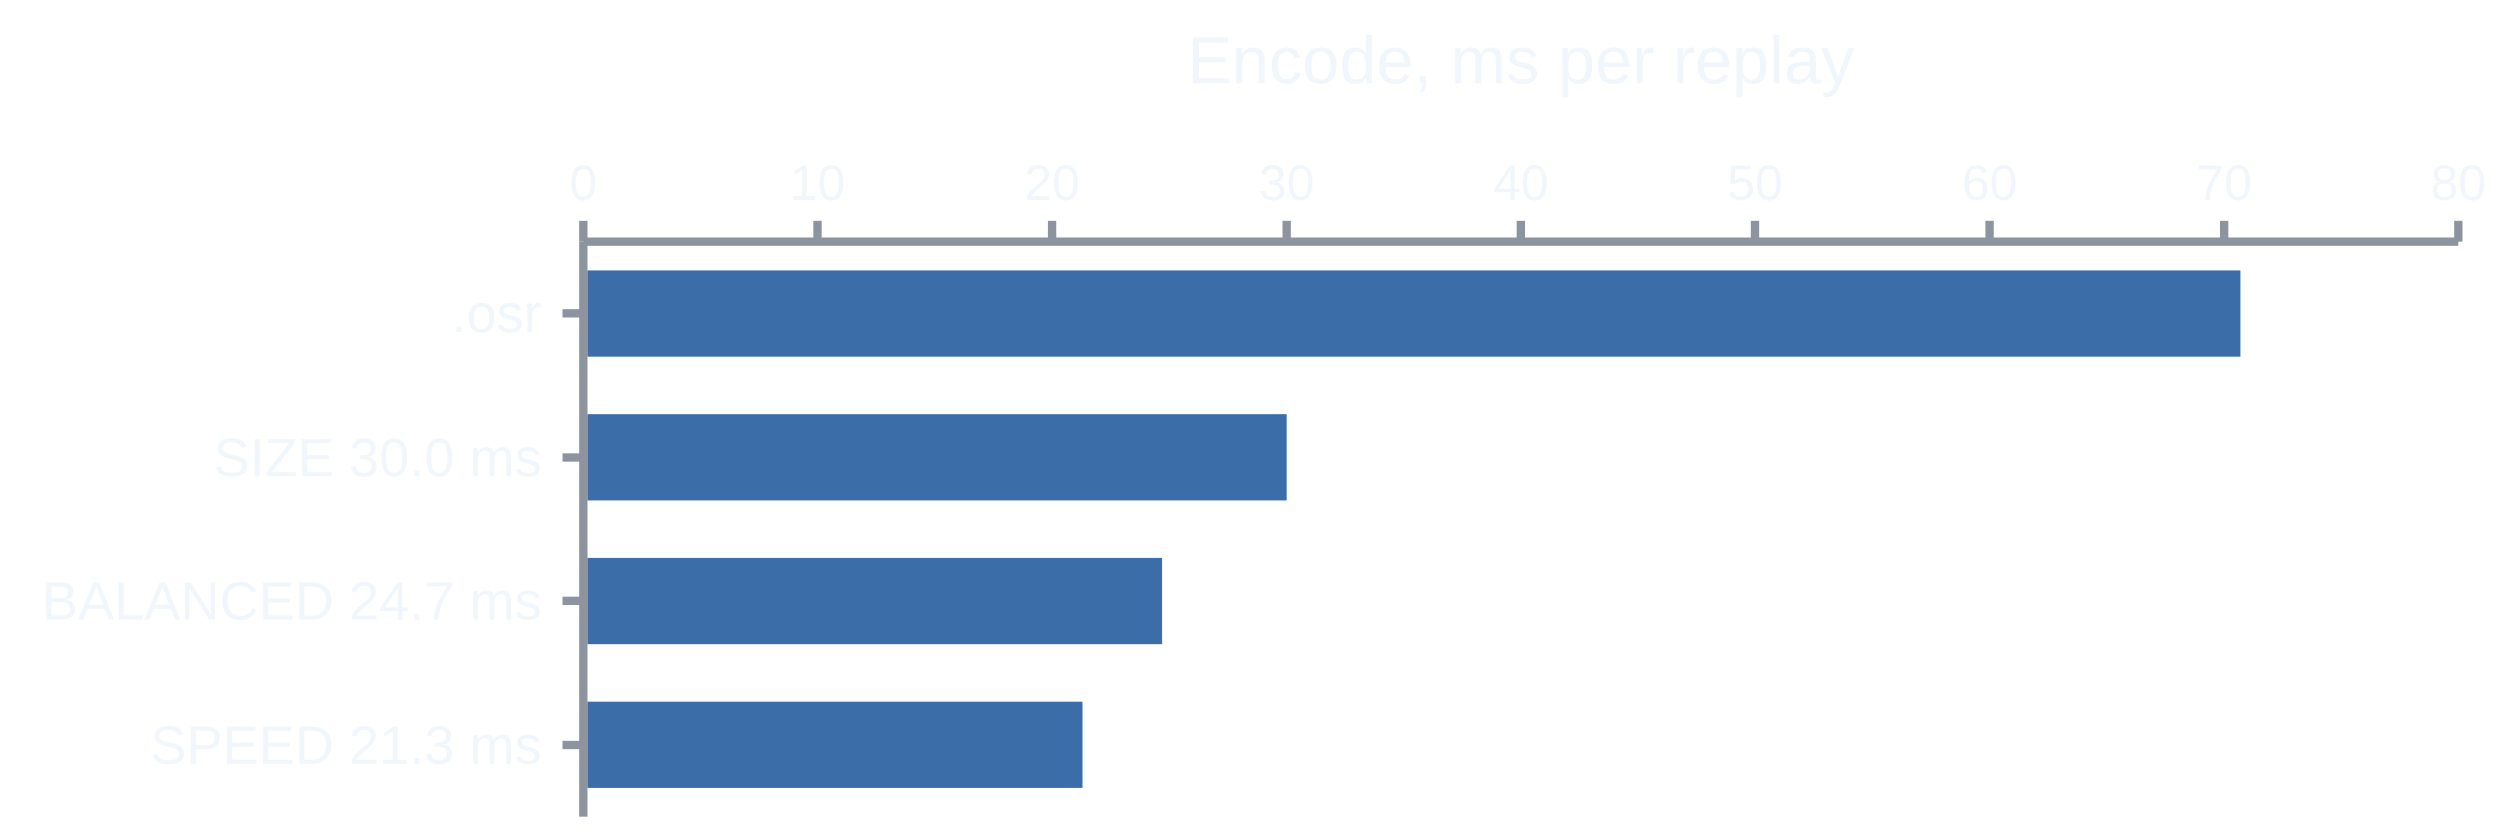
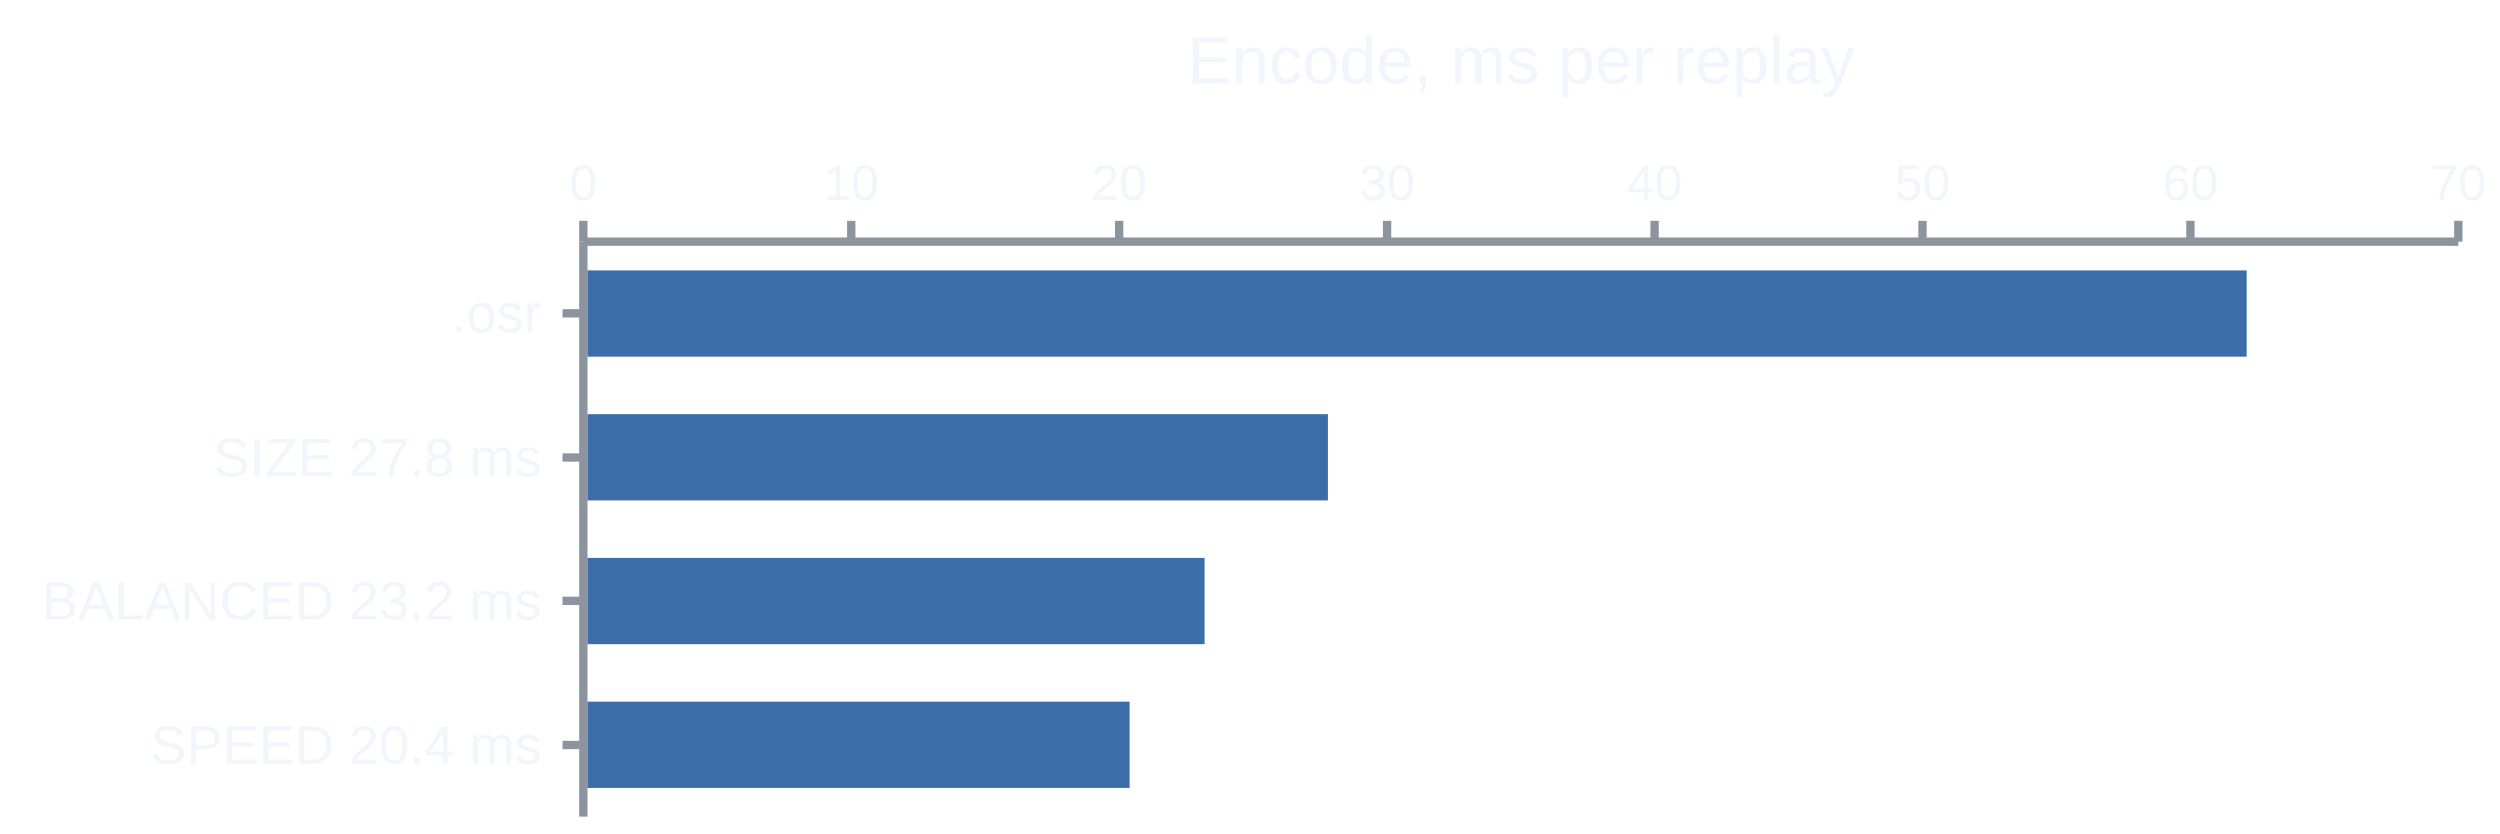
<svg xmlns="http://www.w3.org/2000/svg" width="600" height="200" viewBox="0 0 600 200" font-family="&quot;trebuchet ms&quot;, verdana, arial, sans-serif">
  <text x="365.0" y="20" font-size="16" fill="#f0f6fc" text-anchor="middle">Encode, ms per replay</text>
  <path d="M140 58H590M140 58V196" stroke="#8c959f" stroke-width="2" fill="none" />
  <path d="M140.0 58v-5" stroke="#8c959f" stroke-width="2" />
  <text x="140.0" y="48" font-size="12" fill="#f0f6fc" text-anchor="middle">0</text>
-   <path d="M196.2 58v-5" stroke="#8c959f" stroke-width="2" />
-   <text x="196.2" y="48" font-size="12" fill="#f0f6fc" text-anchor="middle">10</text>
-   <path d="M252.5 58v-5" stroke="#8c959f" stroke-width="2" />
-   <text x="252.5" y="48" font-size="12" fill="#f0f6fc" text-anchor="middle">20</text>
-   <path d="M308.8 58v-5" stroke="#8c959f" stroke-width="2" />
-   <text x="308.8" y="48" font-size="12" fill="#f0f6fc" text-anchor="middle">30</text>
-   <path d="M365.0 58v-5" stroke="#8c959f" stroke-width="2" />
-   <text x="365.0" y="48" font-size="12" fill="#f0f6fc" text-anchor="middle">40</text>
-   <path d="M421.2 58v-5" stroke="#8c959f" stroke-width="2" />
-   <text x="421.2" y="48" font-size="12" fill="#f0f6fc" text-anchor="middle">50</text>
-   <path d="M477.5 58v-5" stroke="#8c959f" stroke-width="2" />
-   <text x="477.5" y="48" font-size="12" fill="#f0f6fc" text-anchor="middle">60</text>
-   <path d="M533.8 58v-5" stroke="#8c959f" stroke-width="2" />
-   <text x="533.8" y="48" font-size="12" fill="#f0f6fc" text-anchor="middle">70</text>
+   <path d="M204.3 58v-5" stroke="#8c959f" stroke-width="2" />
+   <text x="204.3" y="48" font-size="12" fill="#f0f6fc" text-anchor="middle">10</text>
+   <path d="M268.6 58v-5" stroke="#8c959f" stroke-width="2" />
+   <text x="268.6" y="48" font-size="12" fill="#f0f6fc" text-anchor="middle">20</text>
+   <path d="M332.9 58v-5" stroke="#8c959f" stroke-width="2" />
+   <text x="332.9" y="48" font-size="12" fill="#f0f6fc" text-anchor="middle">30</text>
+   <path d="M397.1 58v-5" stroke="#8c959f" stroke-width="2" />
+   <text x="397.1" y="48" font-size="12" fill="#f0f6fc" text-anchor="middle">40</text>
+   <path d="M461.4 58v-5" stroke="#8c959f" stroke-width="2" />
+   <text x="461.4" y="48" font-size="12" fill="#f0f6fc" text-anchor="middle">50</text>
+   <path d="M525.7 58v-5" stroke="#8c959f" stroke-width="2" />
+   <text x="525.7" y="48" font-size="12" fill="#f0f6fc" text-anchor="middle">60</text>
  <path d="M590.0 58v-5" stroke="#8c959f" stroke-width="2" />
-   <text x="590.0" y="48" font-size="12" fill="#f0f6fc" text-anchor="middle">80</text>
+   <text x="590.0" y="48" font-size="12" fill="#f0f6fc" text-anchor="middle">70</text>
  <path d="M140 75.2h-5" stroke="#8c959f" stroke-width="2" />
  <text x="130" y="75.2" font-size="13" fill="#f0f6fc" text-anchor="end" dominant-baseline="central">.osr</text>
-   <rect x="141" y="64.9" width="396.7" height="20.7" fill="#3b6ea8" />
+   <rect x="141" y="64.9" width="398.2" height="20.7" fill="#3b6ea8" />
  <path d="M140 109.8h-5" stroke="#8c959f" stroke-width="2" />
-   <text x="130" y="109.8" font-size="13" fill="#f0f6fc" text-anchor="end" dominant-baseline="central">SIZE 30.0 ms</text>
-   <rect x="141" y="99.4" width="167.8" height="20.7" fill="#3b6ea8" />
+   <text x="130" y="109.8" font-size="13" fill="#f0f6fc" text-anchor="end" dominant-baseline="central">SIZE 27.8 ms</text>
+   <rect x="141" y="99.4" width="177.7" height="20.7" fill="#3b6ea8" />
  <path d="M140 144.2h-5" stroke="#8c959f" stroke-width="2" />
-   <text x="130" y="144.2" font-size="13" fill="#f0f6fc" text-anchor="end" dominant-baseline="central">BALANCED 24.7 ms</text>
-   <rect x="141" y="133.9" width="137.9" height="20.7" fill="#3b6ea8" />
+   <text x="130" y="144.2" font-size="13" fill="#f0f6fc" text-anchor="end" dominant-baseline="central">BALANCED 23.2 ms</text>
+   <rect x="141" y="133.9" width="148.1" height="20.7" fill="#3b6ea8" />
  <path d="M140 178.8h-5" stroke="#8c959f" stroke-width="2" />
-   <text x="130" y="178.8" font-size="13" fill="#f0f6fc" text-anchor="end" dominant-baseline="central">SPEED 21.3 ms</text>
-   <rect x="141" y="168.4" width="118.8" height="20.7" fill="#3b6ea8" />
+   <text x="130" y="178.8" font-size="13" fill="#f0f6fc" text-anchor="end" dominant-baseline="central">SPEED 20.4 ms</text>
+   <rect x="141" y="168.4" width="130.1" height="20.7" fill="#3b6ea8" />
</svg>
